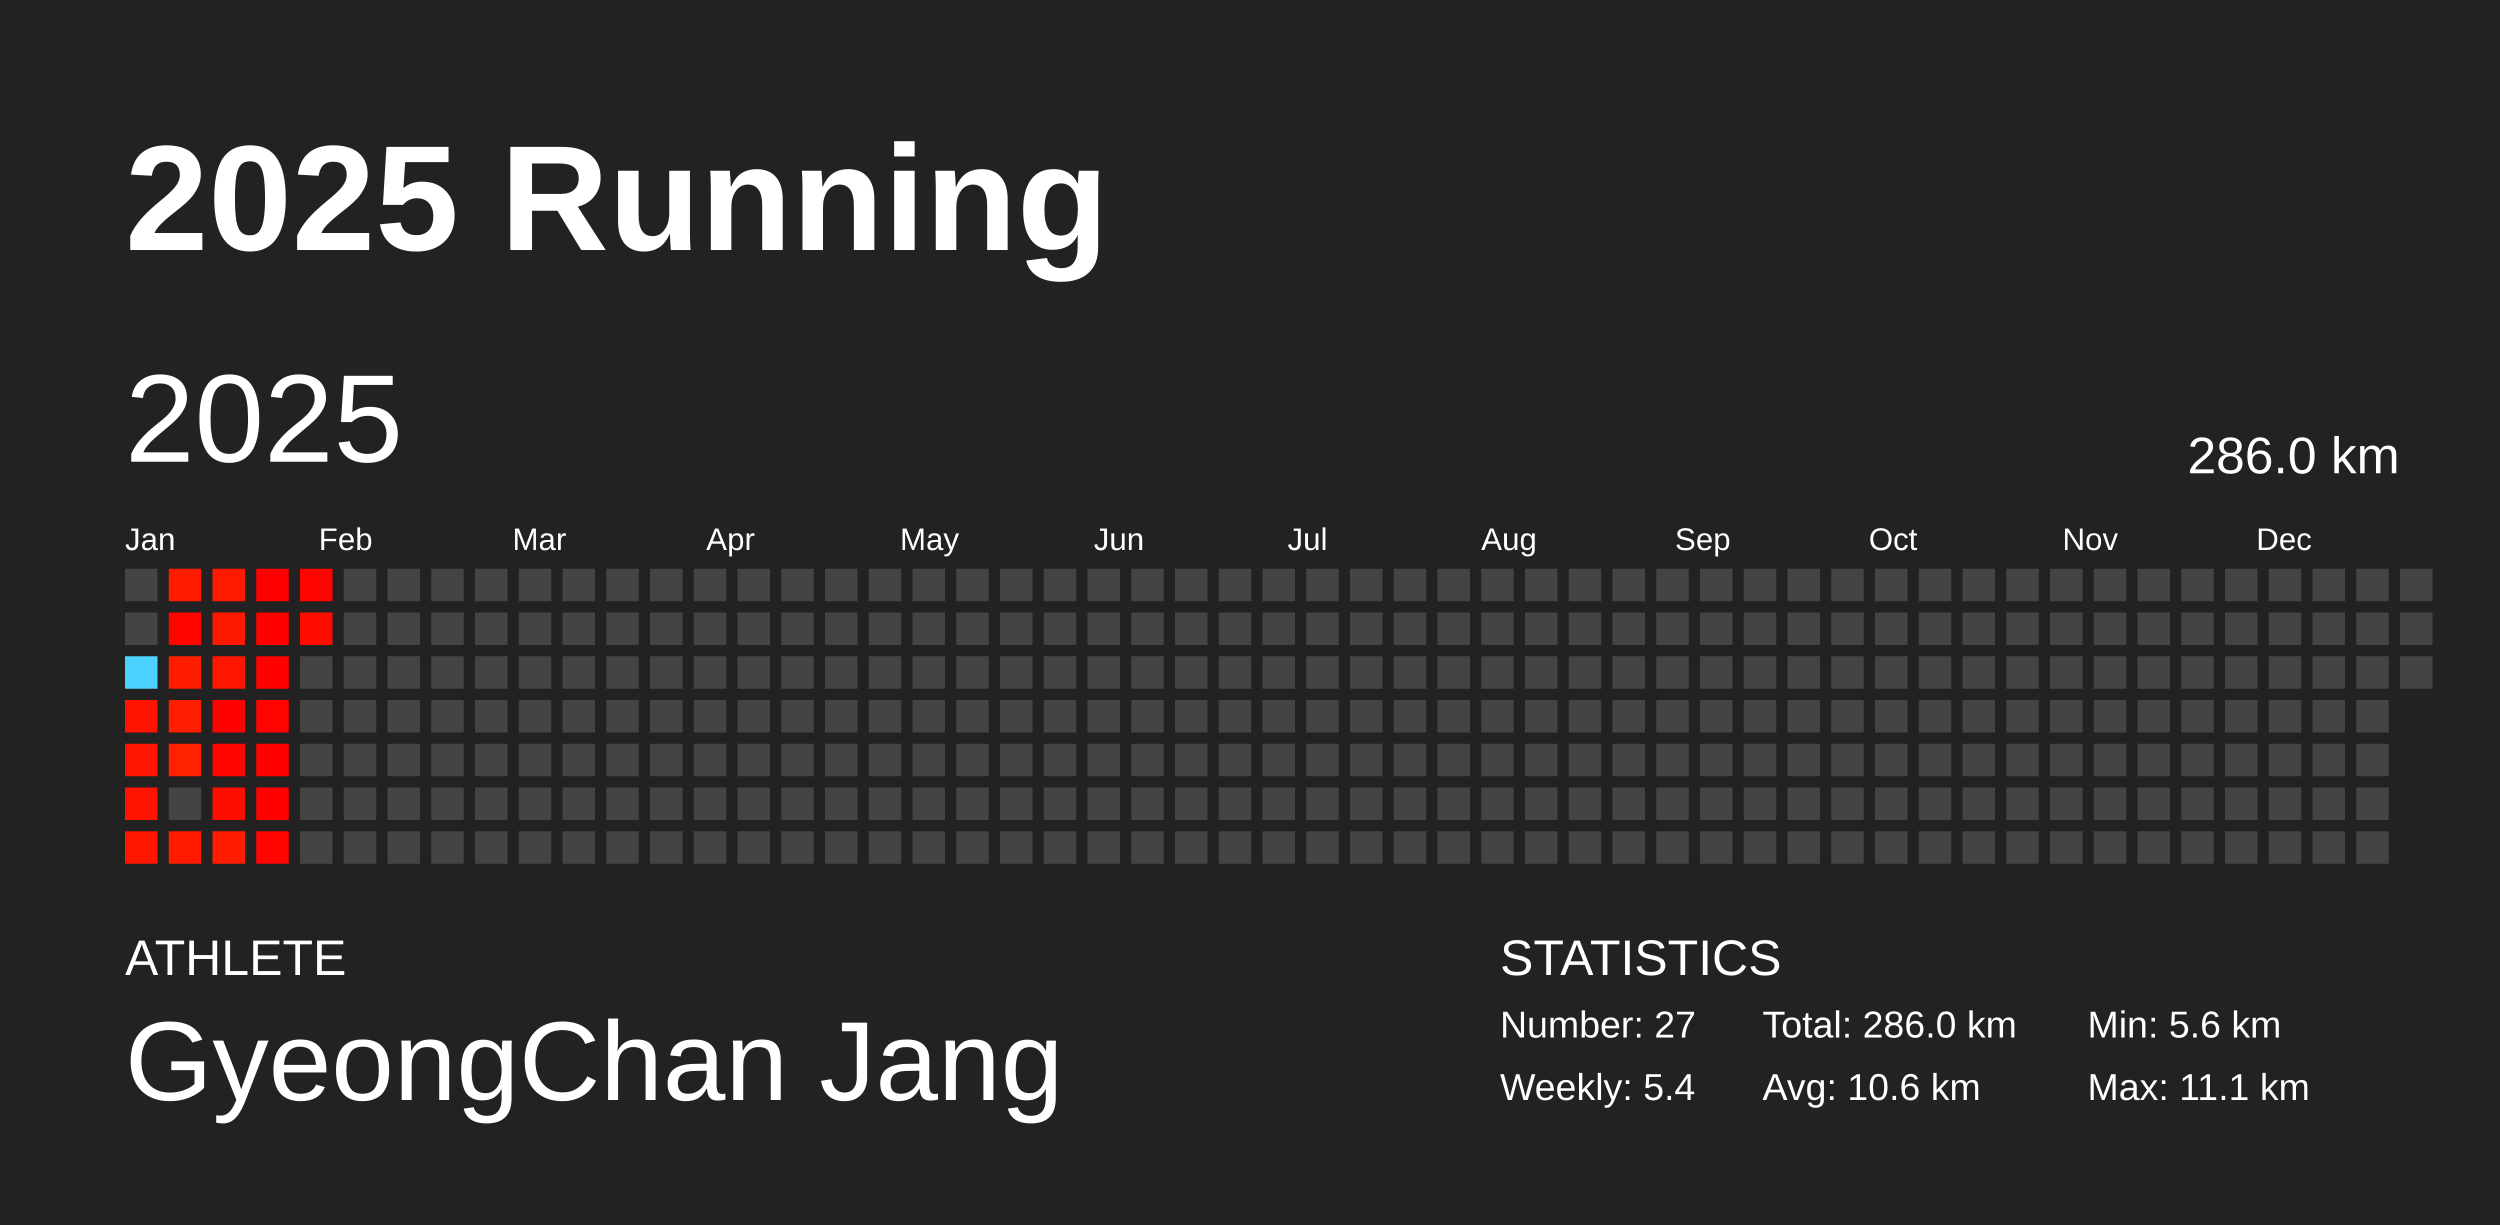
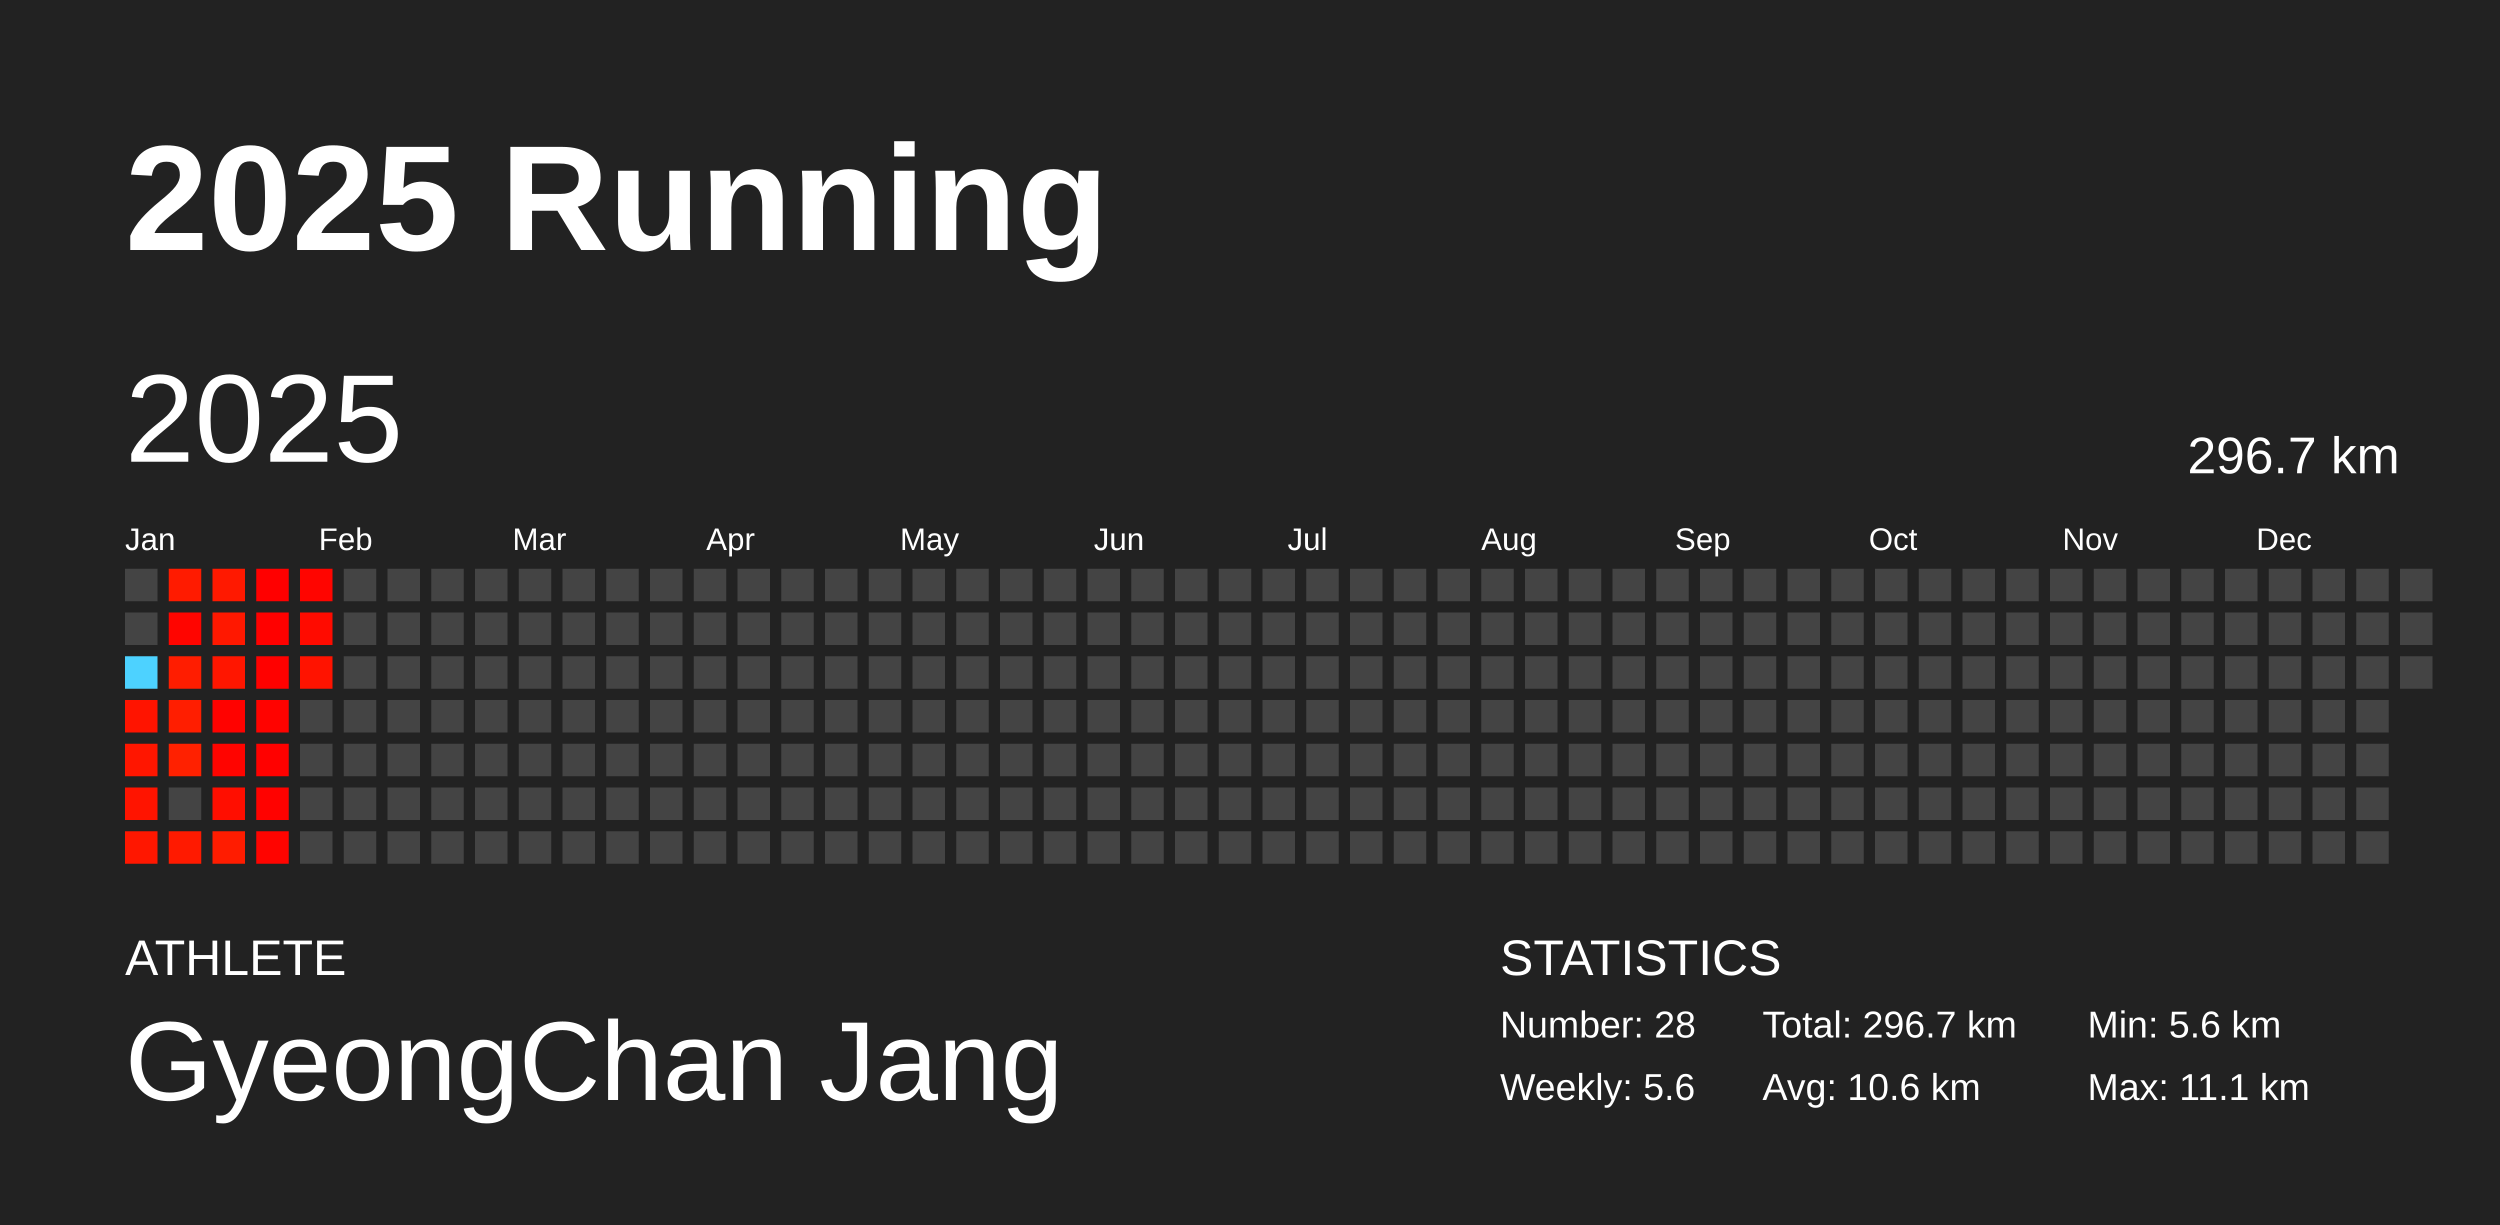
<svg xmlns="http://www.w3.org/2000/svg" baseProfile="full" height="98mm" version="1.1" viewBox="0,0,200,98" width="200mm">
  <defs />
  <rect fill="#222222" height="98" width="200" x="0" y="0" />
  <text fill="#FFFFFF" style="font-size:12px; font-family:Arial; font-weight:bold;" x="10" y="20">2025 Running</text>
  <text fill="#FFFFFF" style="font-size:4px; font-family:Arial" x="10" y="78">ATHLETE</text>
  <text fill="#FFFFFF" style="font-size:9px; font-family:Arial" x="10" y="88">GyeongChan Jang</text>
  <text fill="#FFFFFF" style="font-size:4px; font-family:Arial" x="120" y="78">STATISTICS</text>
-   <text fill="#FFFFFF" style="font-size:3px; font-family:Arial" x="120" y="83">Number: 27</text>
-   <text fill="#FFFFFF" style="font-size:3px; font-family:Arial" x="120" y="88">Weekly: 5.4</text>
-   <text fill="#FFFFFF" style="font-size:3px; font-family:Arial" x="141" y="83">Total: 286.0 km</text>
+   <text fill="#FFFFFF" style="font-size:3px; font-family:Arial" x="120" y="83">Number: 28</text>
+   <text fill="#FFFFFF" style="font-size:3px; font-family:Arial" x="120" y="88">Weekly: 5.6</text>
+   <text fill="#FFFFFF" style="font-size:3px; font-family:Arial" x="141" y="83">Total: 296.7 km</text>
  <text fill="#FFFFFF" style="font-size:3px; font-family:Arial" x="141" y="88">Avg: 10.6 km</text>
  <text fill="#FFFFFF" style="font-size:3px; font-family:Arial" x="167" y="83">Min: 5.6 km</text>
  <text fill="#FFFFFF" style="font-size:3px; font-family:Arial" x="167" y="88">Max: 11.1 km</text>
  <text dominant-baseline="hanging" fill="#FFFFFF" style="font-size:10.0px; font-family:Arial;" x="10" y="30">2025</text>
-   <text dominant-baseline="hanging" fill="#FFFFFF" style="font-size:4.125px; font-family:Arial;" x="175" y="35">286.0 km</text>
+   <text dominant-baseline="hanging" fill="#FFFFFF" style="font-size:4.125px; font-family:Arial;" x="175" y="35">296.7 km</text>
  <text fill="#FFFFFF" style="font-size:2.5px; font-family:Arial" x="10.0" y="44">Jan</text>
  <text fill="#FFFFFF" style="font-size:2.5px; font-family:Arial" x="25.5" y="44">Feb</text>
  <text fill="#FFFFFF" style="font-size:2.5px; font-family:Arial" x="41.0" y="44">Mar</text>
  <text fill="#FFFFFF" style="font-size:2.5px; font-family:Arial" x="56.5" y="44">Apr</text>
  <text fill="#FFFFFF" style="font-size:2.5px; font-family:Arial" x="72.0" y="44">May</text>
  <text fill="#FFFFFF" style="font-size:2.5px; font-family:Arial" x="87.5" y="44">Jun</text>
  <text fill="#FFFFFF" style="font-size:2.5px; font-family:Arial" x="103.0" y="44">Jul</text>
  <text fill="#FFFFFF" style="font-size:2.5px; font-family:Arial" x="118.5" y="44">Aug</text>
  <text fill="#FFFFFF" style="font-size:2.5px; font-family:Arial" x="134.0" y="44">Sep</text>
  <text fill="#FFFFFF" style="font-size:2.5px; font-family:Arial" x="149.5" y="44">Oct</text>
  <text fill="#FFFFFF" style="font-size:2.5px; font-family:Arial" x="165.0" y="44">Nov</text>
  <text fill="#FFFFFF" style="font-size:2.5px; font-family:Arial" x="180.5" y="44">Dec</text>
  <rect fill="#444444" height="2.6" width="2.6" x="10.0" y="45.5" />
  <rect fill="#444444" height="2.6" width="2.6" x="10.0" y="49.0" />
  <rect fill="#4dd2ff" height="2.6" width="2.6" x="10.0" y="52.5" />
  <rect fill="#ff1400" height="2.6" width="2.6" x="10.0" y="56.0" />
  <rect fill="#ff1600" height="2.6" width="2.6" x="10.0" y="59.5" />
  <rect fill="#ff1400" height="2.6" width="2.6" x="10.0" y="63.0" />
  <rect fill="#ff1700" height="2.6" width="2.6" x="10.0" y="66.5" />
  <rect fill="#ff1b00" height="2.6" width="2.6" x="13.5" y="45.5" />
  <rect fill="#ff0500" height="2.6" width="2.6" x="13.5" y="49.0" />
  <rect fill="#ff1d00" height="2.6" width="2.6" x="13.5" y="52.5" />
  <rect fill="#ff1e00" height="2.6" width="2.6" x="13.5" y="56.0" />
  <rect fill="#ff2100" height="2.6" width="2.6" x="13.5" y="59.5" />
  <rect fill="#444444" height="2.6" width="2.6" x="13.5" y="63.0" />
  <rect fill="#ff1a00" height="2.6" width="2.6" x="13.5" y="66.5" />
  <rect fill="#ff1900" height="2.6" width="2.6" x="17.0" y="45.5" />
  <rect fill="#ff1800" height="2.6" width="2.6" x="17.0" y="49.0" />
  <rect fill="#ff1600" height="2.6" width="2.6" x="17.0" y="52.5" />
  <rect fill="#ff0200" height="2.6" width="2.6" x="17.0" y="56.0" />
  <rect fill="#ff0400" height="2.6" width="2.6" x="17.0" y="59.5" />
  <rect fill="#ff0e00" height="2.6" width="2.6" x="17.0" y="63.0" />
  <rect fill="#ff1c00" height="2.6" width="2.6" x="17.0" y="66.5" />
  <rect fill="#ff0000" height="2.6" width="2.6" x="20.5" y="45.5" />
  <rect fill="#ff0100" height="2.6" width="2.6" x="20.5" y="49.0" />
  <rect fill="#ff0100" height="2.6" width="2.6" x="20.5" y="52.5" />
  <rect fill="#ff0300" height="2.6" width="2.6" x="20.5" y="56.0" />
  <rect fill="#ff0100" height="2.6" width="2.6" x="20.5" y="59.5" />
  <rect fill="#ff0200" height="2.6" width="2.6" x="20.5" y="63.0" />
  <rect fill="#ff0400" height="2.6" width="2.6" x="20.5" y="66.5" />
  <rect fill="#ff0500" height="2.6" width="2.6" x="24.0" y="45.5" />
  <rect fill="#ff0b00" height="2.6" width="2.6" x="24.0" y="49.0" />
-   <rect fill="#444444" height="2.6" width="2.6" x="24.0" y="52.5" />
+   <rect fill="#ff1300" height="2.6" width="2.6" x="24.0" y="52.5" />
  <rect fill="#444444" height="2.6" width="2.6" x="24.0" y="56.0" />
  <rect fill="#444444" height="2.6" width="2.6" x="24.0" y="59.5" />
  <rect fill="#444444" height="2.6" width="2.6" x="24.0" y="63.0" />
  <rect fill="#444444" height="2.6" width="2.6" x="24.0" y="66.5" />
  <rect fill="#444444" height="2.6" width="2.6" x="27.5" y="45.5" />
  <rect fill="#444444" height="2.6" width="2.6" x="27.5" y="49.0" />
  <rect fill="#444444" height="2.6" width="2.6" x="27.5" y="52.5" />
  <rect fill="#444444" height="2.6" width="2.6" x="27.5" y="56.0" />
  <rect fill="#444444" height="2.6" width="2.6" x="27.5" y="59.5" />
  <rect fill="#444444" height="2.6" width="2.6" x="27.5" y="63.0" />
  <rect fill="#444444" height="2.6" width="2.6" x="27.5" y="66.5" />
  <rect fill="#444444" height="2.6" width="2.6" x="31.0" y="45.5" />
  <rect fill="#444444" height="2.6" width="2.6" x="31.0" y="49.0" />
  <rect fill="#444444" height="2.6" width="2.6" x="31.0" y="52.5" />
  <rect fill="#444444" height="2.6" width="2.6" x="31.0" y="56.0" />
  <rect fill="#444444" height="2.6" width="2.6" x="31.0" y="59.5" />
  <rect fill="#444444" height="2.6" width="2.6" x="31.0" y="63.0" />
  <rect fill="#444444" height="2.6" width="2.6" x="31.0" y="66.5" />
  <rect fill="#444444" height="2.6" width="2.6" x="34.5" y="45.5" />
  <rect fill="#444444" height="2.6" width="2.6" x="34.5" y="49.0" />
  <rect fill="#444444" height="2.6" width="2.6" x="34.5" y="52.5" />
  <rect fill="#444444" height="2.6" width="2.6" x="34.5" y="56.0" />
  <rect fill="#444444" height="2.6" width="2.6" x="34.5" y="59.5" />
  <rect fill="#444444" height="2.6" width="2.6" x="34.5" y="63.0" />
  <rect fill="#444444" height="2.6" width="2.6" x="34.5" y="66.5" />
  <rect fill="#444444" height="2.6" width="2.6" x="38.0" y="45.5" />
  <rect fill="#444444" height="2.6" width="2.6" x="38.0" y="49.0" />
  <rect fill="#444444" height="2.6" width="2.6" x="38.0" y="52.5" />
  <rect fill="#444444" height="2.6" width="2.6" x="38.0" y="56.0" />
  <rect fill="#444444" height="2.6" width="2.6" x="38.0" y="59.5" />
  <rect fill="#444444" height="2.6" width="2.6" x="38.0" y="63.0" />
  <rect fill="#444444" height="2.6" width="2.6" x="38.0" y="66.5" />
  <rect fill="#444444" height="2.6" width="2.6" x="41.5" y="45.5" />
  <rect fill="#444444" height="2.6" width="2.6" x="41.5" y="49.0" />
  <rect fill="#444444" height="2.6" width="2.6" x="41.5" y="52.5" />
  <rect fill="#444444" height="2.6" width="2.6" x="41.5" y="56.0" />
  <rect fill="#444444" height="2.6" width="2.6" x="41.5" y="59.5" />
  <rect fill="#444444" height="2.6" width="2.6" x="41.5" y="63.0" />
  <rect fill="#444444" height="2.6" width="2.6" x="41.5" y="66.5" />
  <rect fill="#444444" height="2.6" width="2.6" x="45.0" y="45.5" />
  <rect fill="#444444" height="2.6" width="2.6" x="45.0" y="49.0" />
  <rect fill="#444444" height="2.6" width="2.6" x="45.0" y="52.5" />
  <rect fill="#444444" height="2.6" width="2.6" x="45.0" y="56.0" />
  <rect fill="#444444" height="2.6" width="2.6" x="45.0" y="59.5" />
  <rect fill="#444444" height="2.6" width="2.6" x="45.0" y="63.0" />
  <rect fill="#444444" height="2.6" width="2.6" x="45.0" y="66.5" />
  <rect fill="#444444" height="2.6" width="2.6" x="48.5" y="45.5" />
  <rect fill="#444444" height="2.6" width="2.6" x="48.5" y="49.0" />
  <rect fill="#444444" height="2.6" width="2.6" x="48.5" y="52.5" />
  <rect fill="#444444" height="2.6" width="2.6" x="48.5" y="56.0" />
  <rect fill="#444444" height="2.6" width="2.6" x="48.5" y="59.5" />
  <rect fill="#444444" height="2.6" width="2.6" x="48.5" y="63.0" />
  <rect fill="#444444" height="2.6" width="2.6" x="48.5" y="66.5" />
  <rect fill="#444444" height="2.6" width="2.6" x="52.0" y="45.5" />
  <rect fill="#444444" height="2.6" width="2.6" x="52.0" y="49.0" />
  <rect fill="#444444" height="2.6" width="2.6" x="52.0" y="52.5" />
  <rect fill="#444444" height="2.6" width="2.6" x="52.0" y="56.0" />
  <rect fill="#444444" height="2.6" width="2.6" x="52.0" y="59.5" />
  <rect fill="#444444" height="2.6" width="2.6" x="52.0" y="63.0" />
  <rect fill="#444444" height="2.6" width="2.6" x="52.0" y="66.5" />
  <rect fill="#444444" height="2.6" width="2.6" x="55.5" y="45.5" />
  <rect fill="#444444" height="2.6" width="2.6" x="55.5" y="49.0" />
  <rect fill="#444444" height="2.6" width="2.6" x="55.5" y="52.5" />
  <rect fill="#444444" height="2.6" width="2.6" x="55.5" y="56.0" />
  <rect fill="#444444" height="2.6" width="2.6" x="55.5" y="59.5" />
  <rect fill="#444444" height="2.6" width="2.6" x="55.5" y="63.0" />
  <rect fill="#444444" height="2.6" width="2.6" x="55.5" y="66.5" />
  <rect fill="#444444" height="2.6" width="2.6" x="59.0" y="45.5" />
  <rect fill="#444444" height="2.6" width="2.6" x="59.0" y="49.0" />
  <rect fill="#444444" height="2.6" width="2.6" x="59.0" y="52.5" />
  <rect fill="#444444" height="2.6" width="2.6" x="59.0" y="56.0" />
  <rect fill="#444444" height="2.6" width="2.6" x="59.0" y="59.5" />
  <rect fill="#444444" height="2.6" width="2.6" x="59.0" y="63.0" />
  <rect fill="#444444" height="2.6" width="2.6" x="59.0" y="66.5" />
  <rect fill="#444444" height="2.6" width="2.6" x="62.5" y="45.5" />
  <rect fill="#444444" height="2.6" width="2.6" x="62.5" y="49.0" />
  <rect fill="#444444" height="2.6" width="2.6" x="62.5" y="52.5" />
  <rect fill="#444444" height="2.6" width="2.6" x="62.5" y="56.0" />
  <rect fill="#444444" height="2.6" width="2.6" x="62.5" y="59.5" />
  <rect fill="#444444" height="2.6" width="2.6" x="62.5" y="63.0" />
  <rect fill="#444444" height="2.6" width="2.6" x="62.5" y="66.5" />
  <rect fill="#444444" height="2.6" width="2.6" x="66.0" y="45.5" />
  <rect fill="#444444" height="2.6" width="2.6" x="66.0" y="49.0" />
  <rect fill="#444444" height="2.6" width="2.6" x="66.0" y="52.5" />
  <rect fill="#444444" height="2.6" width="2.6" x="66.0" y="56.0" />
  <rect fill="#444444" height="2.6" width="2.6" x="66.0" y="59.5" />
  <rect fill="#444444" height="2.6" width="2.6" x="66.0" y="63.0" />
  <rect fill="#444444" height="2.6" width="2.6" x="66.0" y="66.5" />
  <rect fill="#444444" height="2.6" width="2.6" x="69.5" y="45.5" />
  <rect fill="#444444" height="2.6" width="2.6" x="69.5" y="49.0" />
  <rect fill="#444444" height="2.6" width="2.6" x="69.5" y="52.5" />
  <rect fill="#444444" height="2.6" width="2.6" x="69.5" y="56.0" />
  <rect fill="#444444" height="2.6" width="2.6" x="69.5" y="59.5" />
  <rect fill="#444444" height="2.6" width="2.6" x="69.5" y="63.0" />
  <rect fill="#444444" height="2.6" width="2.6" x="69.5" y="66.5" />
  <rect fill="#444444" height="2.6" width="2.6" x="73.0" y="45.5" />
  <rect fill="#444444" height="2.6" width="2.6" x="73.0" y="49.0" />
  <rect fill="#444444" height="2.6" width="2.6" x="73.0" y="52.5" />
  <rect fill="#444444" height="2.6" width="2.6" x="73.0" y="56.0" />
  <rect fill="#444444" height="2.6" width="2.6" x="73.0" y="59.5" />
  <rect fill="#444444" height="2.6" width="2.6" x="73.0" y="63.0" />
  <rect fill="#444444" height="2.6" width="2.6" x="73.0" y="66.5" />
  <rect fill="#444444" height="2.6" width="2.6" x="76.5" y="45.5" />
  <rect fill="#444444" height="2.6" width="2.6" x="76.5" y="49.0" />
  <rect fill="#444444" height="2.6" width="2.6" x="76.5" y="52.5" />
  <rect fill="#444444" height="2.6" width="2.6" x="76.5" y="56.0" />
  <rect fill="#444444" height="2.6" width="2.6" x="76.5" y="59.5" />
  <rect fill="#444444" height="2.6" width="2.6" x="76.5" y="63.0" />
  <rect fill="#444444" height="2.6" width="2.6" x="76.5" y="66.5" />
  <rect fill="#444444" height="2.6" width="2.6" x="80.0" y="45.5" />
  <rect fill="#444444" height="2.6" width="2.6" x="80.0" y="49.0" />
  <rect fill="#444444" height="2.6" width="2.6" x="80.0" y="52.5" />
  <rect fill="#444444" height="2.6" width="2.6" x="80.0" y="56.0" />
  <rect fill="#444444" height="2.6" width="2.6" x="80.0" y="59.5" />
  <rect fill="#444444" height="2.6" width="2.6" x="80.0" y="63.0" />
  <rect fill="#444444" height="2.6" width="2.6" x="80.0" y="66.5" />
  <rect fill="#444444" height="2.6" width="2.6" x="83.5" y="45.5" />
  <rect fill="#444444" height="2.6" width="2.6" x="83.5" y="49.0" />
  <rect fill="#444444" height="2.6" width="2.6" x="83.5" y="52.5" />
  <rect fill="#444444" height="2.6" width="2.6" x="83.5" y="56.0" />
  <rect fill="#444444" height="2.6" width="2.6" x="83.5" y="59.5" />
  <rect fill="#444444" height="2.6" width="2.6" x="83.5" y="63.0" />
  <rect fill="#444444" height="2.6" width="2.6" x="83.5" y="66.5" />
  <rect fill="#444444" height="2.6" width="2.6" x="87.0" y="45.5" />
  <rect fill="#444444" height="2.6" width="2.6" x="87.0" y="49.0" />
  <rect fill="#444444" height="2.6" width="2.6" x="87.0" y="52.5" />
  <rect fill="#444444" height="2.6" width="2.6" x="87.0" y="56.0" />
  <rect fill="#444444" height="2.6" width="2.6" x="87.0" y="59.5" />
  <rect fill="#444444" height="2.6" width="2.6" x="87.0" y="63.0" />
  <rect fill="#444444" height="2.6" width="2.6" x="87.0" y="66.5" />
  <rect fill="#444444" height="2.6" width="2.6" x="90.5" y="45.5" />
  <rect fill="#444444" height="2.6" width="2.6" x="90.5" y="49.0" />
  <rect fill="#444444" height="2.6" width="2.6" x="90.5" y="52.5" />
  <rect fill="#444444" height="2.6" width="2.6" x="90.5" y="56.0" />
  <rect fill="#444444" height="2.6" width="2.6" x="90.5" y="59.5" />
  <rect fill="#444444" height="2.6" width="2.6" x="90.5" y="63.0" />
  <rect fill="#444444" height="2.6" width="2.6" x="90.5" y="66.5" />
  <rect fill="#444444" height="2.6" width="2.6" x="94.0" y="45.5" />
  <rect fill="#444444" height="2.6" width="2.6" x="94.0" y="49.0" />
  <rect fill="#444444" height="2.6" width="2.6" x="94.0" y="52.5" />
  <rect fill="#444444" height="2.6" width="2.6" x="94.0" y="56.0" />
  <rect fill="#444444" height="2.6" width="2.6" x="94.0" y="59.5" />
  <rect fill="#444444" height="2.6" width="2.6" x="94.0" y="63.0" />
  <rect fill="#444444" height="2.6" width="2.6" x="94.0" y="66.5" />
  <rect fill="#444444" height="2.6" width="2.6" x="97.5" y="45.5" />
  <rect fill="#444444" height="2.6" width="2.6" x="97.5" y="49.0" />
  <rect fill="#444444" height="2.6" width="2.6" x="97.5" y="52.5" />
  <rect fill="#444444" height="2.6" width="2.6" x="97.5" y="56.0" />
  <rect fill="#444444" height="2.6" width="2.6" x="97.5" y="59.5" />
  <rect fill="#444444" height="2.6" width="2.6" x="97.5" y="63.0" />
  <rect fill="#444444" height="2.6" width="2.6" x="97.5" y="66.5" />
  <rect fill="#444444" height="2.6" width="2.6" x="101.0" y="45.5" />
  <rect fill="#444444" height="2.6" width="2.6" x="101.0" y="49.0" />
  <rect fill="#444444" height="2.6" width="2.6" x="101.0" y="52.5" />
  <rect fill="#444444" height="2.6" width="2.6" x="101.0" y="56.0" />
  <rect fill="#444444" height="2.6" width="2.6" x="101.0" y="59.5" />
  <rect fill="#444444" height="2.6" width="2.6" x="101.0" y="63.0" />
  <rect fill="#444444" height="2.6" width="2.6" x="101.0" y="66.5" />
  <rect fill="#444444" height="2.6" width="2.6" x="104.5" y="45.5" />
  <rect fill="#444444" height="2.6" width="2.6" x="104.5" y="49.0" />
  <rect fill="#444444" height="2.6" width="2.6" x="104.5" y="52.5" />
  <rect fill="#444444" height="2.6" width="2.6" x="104.5" y="56.0" />
  <rect fill="#444444" height="2.6" width="2.6" x="104.5" y="59.5" />
  <rect fill="#444444" height="2.6" width="2.6" x="104.5" y="63.0" />
  <rect fill="#444444" height="2.6" width="2.6" x="104.5" y="66.5" />
  <rect fill="#444444" height="2.6" width="2.6" x="108.0" y="45.5" />
  <rect fill="#444444" height="2.6" width="2.6" x="108.0" y="49.0" />
  <rect fill="#444444" height="2.6" width="2.6" x="108.0" y="52.5" />
  <rect fill="#444444" height="2.6" width="2.6" x="108.0" y="56.0" />
  <rect fill="#444444" height="2.6" width="2.6" x="108.0" y="59.5" />
  <rect fill="#444444" height="2.6" width="2.6" x="108.0" y="63.0" />
  <rect fill="#444444" height="2.6" width="2.6" x="108.0" y="66.5" />
  <rect fill="#444444" height="2.6" width="2.6" x="111.5" y="45.5" />
  <rect fill="#444444" height="2.6" width="2.6" x="111.5" y="49.0" />
  <rect fill="#444444" height="2.6" width="2.6" x="111.5" y="52.5" />
  <rect fill="#444444" height="2.6" width="2.6" x="111.5" y="56.0" />
  <rect fill="#444444" height="2.6" width="2.6" x="111.5" y="59.5" />
  <rect fill="#444444" height="2.6" width="2.6" x="111.5" y="63.0" />
  <rect fill="#444444" height="2.6" width="2.6" x="111.5" y="66.5" />
  <rect fill="#444444" height="2.6" width="2.6" x="115.0" y="45.5" />
  <rect fill="#444444" height="2.6" width="2.6" x="115.0" y="49.0" />
  <rect fill="#444444" height="2.6" width="2.6" x="115.0" y="52.5" />
  <rect fill="#444444" height="2.6" width="2.6" x="115.0" y="56.0" />
  <rect fill="#444444" height="2.6" width="2.6" x="115.0" y="59.5" />
  <rect fill="#444444" height="2.6" width="2.6" x="115.0" y="63.0" />
  <rect fill="#444444" height="2.6" width="2.6" x="115.0" y="66.5" />
  <rect fill="#444444" height="2.6" width="2.6" x="118.5" y="45.5" />
  <rect fill="#444444" height="2.6" width="2.6" x="118.5" y="49.0" />
  <rect fill="#444444" height="2.6" width="2.6" x="118.5" y="52.5" />
  <rect fill="#444444" height="2.6" width="2.6" x="118.5" y="56.0" />
  <rect fill="#444444" height="2.6" width="2.6" x="118.5" y="59.5" />
  <rect fill="#444444" height="2.6" width="2.6" x="118.5" y="63.0" />
  <rect fill="#444444" height="2.6" width="2.6" x="118.5" y="66.5" />
  <rect fill="#444444" height="2.6" width="2.6" x="122.0" y="45.5" />
  <rect fill="#444444" height="2.6" width="2.6" x="122.0" y="49.0" />
  <rect fill="#444444" height="2.6" width="2.6" x="122.0" y="52.5" />
  <rect fill="#444444" height="2.6" width="2.6" x="122.0" y="56.0" />
  <rect fill="#444444" height="2.6" width="2.6" x="122.0" y="59.5" />
  <rect fill="#444444" height="2.6" width="2.6" x="122.0" y="63.0" />
  <rect fill="#444444" height="2.6" width="2.6" x="122.0" y="66.5" />
  <rect fill="#444444" height="2.6" width="2.6" x="125.5" y="45.5" />
  <rect fill="#444444" height="2.6" width="2.6" x="125.5" y="49.0" />
  <rect fill="#444444" height="2.6" width="2.6" x="125.5" y="52.5" />
  <rect fill="#444444" height="2.6" width="2.6" x="125.5" y="56.0" />
  <rect fill="#444444" height="2.6" width="2.6" x="125.5" y="59.5" />
  <rect fill="#444444" height="2.6" width="2.6" x="125.5" y="63.0" />
  <rect fill="#444444" height="2.6" width="2.6" x="125.5" y="66.5" />
  <rect fill="#444444" height="2.6" width="2.6" x="129.0" y="45.5" />
  <rect fill="#444444" height="2.6" width="2.6" x="129.0" y="49.0" />
  <rect fill="#444444" height="2.6" width="2.6" x="129.0" y="52.5" />
  <rect fill="#444444" height="2.6" width="2.6" x="129.0" y="56.0" />
  <rect fill="#444444" height="2.6" width="2.6" x="129.0" y="59.5" />
  <rect fill="#444444" height="2.6" width="2.6" x="129.0" y="63.0" />
  <rect fill="#444444" height="2.6" width="2.6" x="129.0" y="66.5" />
  <rect fill="#444444" height="2.6" width="2.6" x="132.5" y="45.5" />
  <rect fill="#444444" height="2.6" width="2.6" x="132.5" y="49.0" />
  <rect fill="#444444" height="2.6" width="2.6" x="132.5" y="52.5" />
  <rect fill="#444444" height="2.6" width="2.6" x="132.5" y="56.0" />
  <rect fill="#444444" height="2.6" width="2.6" x="132.5" y="59.5" />
  <rect fill="#444444" height="2.6" width="2.6" x="132.5" y="63.0" />
  <rect fill="#444444" height="2.6" width="2.6" x="132.5" y="66.5" />
  <rect fill="#444444" height="2.6" width="2.6" x="136.0" y="45.5" />
  <rect fill="#444444" height="2.6" width="2.6" x="136.0" y="49.0" />
  <rect fill="#444444" height="2.6" width="2.6" x="136.0" y="52.5" />
  <rect fill="#444444" height="2.6" width="2.6" x="136.0" y="56.0" />
  <rect fill="#444444" height="2.6" width="2.6" x="136.0" y="59.5" />
  <rect fill="#444444" height="2.6" width="2.6" x="136.0" y="63.0" />
  <rect fill="#444444" height="2.6" width="2.6" x="136.0" y="66.5" />
  <rect fill="#444444" height="2.6" width="2.6" x="139.5" y="45.5" />
  <rect fill="#444444" height="2.6" width="2.6" x="139.5" y="49.0" />
  <rect fill="#444444" height="2.6" width="2.6" x="139.5" y="52.5" />
  <rect fill="#444444" height="2.6" width="2.6" x="139.5" y="56.0" />
  <rect fill="#444444" height="2.6" width="2.6" x="139.5" y="59.5" />
  <rect fill="#444444" height="2.6" width="2.6" x="139.5" y="63.0" />
  <rect fill="#444444" height="2.6" width="2.6" x="139.5" y="66.5" />
  <rect fill="#444444" height="2.6" width="2.6" x="143.0" y="45.5" />
  <rect fill="#444444" height="2.6" width="2.6" x="143.0" y="49.0" />
  <rect fill="#444444" height="2.6" width="2.6" x="143.0" y="52.5" />
  <rect fill="#444444" height="2.6" width="2.6" x="143.0" y="56.0" />
  <rect fill="#444444" height="2.6" width="2.6" x="143.0" y="59.5" />
  <rect fill="#444444" height="2.6" width="2.6" x="143.0" y="63.0" />
  <rect fill="#444444" height="2.6" width="2.6" x="143.0" y="66.5" />
  <rect fill="#444444" height="2.6" width="2.6" x="146.5" y="45.5" />
  <rect fill="#444444" height="2.6" width="2.6" x="146.5" y="49.0" />
  <rect fill="#444444" height="2.6" width="2.6" x="146.5" y="52.5" />
  <rect fill="#444444" height="2.6" width="2.6" x="146.5" y="56.0" />
  <rect fill="#444444" height="2.6" width="2.6" x="146.5" y="59.5" />
  <rect fill="#444444" height="2.6" width="2.6" x="146.5" y="63.0" />
  <rect fill="#444444" height="2.6" width="2.6" x="146.5" y="66.5" />
  <rect fill="#444444" height="2.6" width="2.6" x="150.0" y="45.5" />
  <rect fill="#444444" height="2.6" width="2.6" x="150.0" y="49.0" />
  <rect fill="#444444" height="2.6" width="2.6" x="150.0" y="52.5" />
  <rect fill="#444444" height="2.6" width="2.6" x="150.0" y="56.0" />
  <rect fill="#444444" height="2.6" width="2.6" x="150.0" y="59.5" />
  <rect fill="#444444" height="2.6" width="2.6" x="150.0" y="63.0" />
  <rect fill="#444444" height="2.6" width="2.6" x="150.0" y="66.5" />
  <rect fill="#444444" height="2.6" width="2.6" x="153.5" y="45.5" />
  <rect fill="#444444" height="2.6" width="2.6" x="153.5" y="49.0" />
  <rect fill="#444444" height="2.6" width="2.6" x="153.5" y="52.5" />
  <rect fill="#444444" height="2.6" width="2.6" x="153.5" y="56.0" />
  <rect fill="#444444" height="2.6" width="2.6" x="153.5" y="59.5" />
  <rect fill="#444444" height="2.6" width="2.6" x="153.5" y="63.0" />
  <rect fill="#444444" height="2.6" width="2.6" x="153.5" y="66.5" />
  <rect fill="#444444" height="2.6" width="2.6" x="157.0" y="45.5" />
  <rect fill="#444444" height="2.6" width="2.6" x="157.0" y="49.0" />
  <rect fill="#444444" height="2.6" width="2.6" x="157.0" y="52.5" />
  <rect fill="#444444" height="2.6" width="2.6" x="157.0" y="56.0" />
  <rect fill="#444444" height="2.6" width="2.6" x="157.0" y="59.5" />
  <rect fill="#444444" height="2.6" width="2.6" x="157.0" y="63.0" />
  <rect fill="#444444" height="2.6" width="2.6" x="157.0" y="66.5" />
  <rect fill="#444444" height="2.6" width="2.6" x="160.5" y="45.5" />
  <rect fill="#444444" height="2.6" width="2.6" x="160.5" y="49.0" />
  <rect fill="#444444" height="2.6" width="2.6" x="160.5" y="52.5" />
  <rect fill="#444444" height="2.6" width="2.6" x="160.5" y="56.0" />
  <rect fill="#444444" height="2.6" width="2.6" x="160.5" y="59.5" />
  <rect fill="#444444" height="2.6" width="2.6" x="160.5" y="63.0" />
  <rect fill="#444444" height="2.6" width="2.6" x="160.5" y="66.5" />
  <rect fill="#444444" height="2.6" width="2.6" x="164.0" y="45.5" />
  <rect fill="#444444" height="2.6" width="2.6" x="164.0" y="49.0" />
  <rect fill="#444444" height="2.6" width="2.6" x="164.0" y="52.5" />
  <rect fill="#444444" height="2.6" width="2.6" x="164.0" y="56.0" />
  <rect fill="#444444" height="2.6" width="2.6" x="164.0" y="59.5" />
  <rect fill="#444444" height="2.6" width="2.6" x="164.0" y="63.0" />
  <rect fill="#444444" height="2.6" width="2.6" x="164.0" y="66.5" />
  <rect fill="#444444" height="2.6" width="2.6" x="167.5" y="45.5" />
  <rect fill="#444444" height="2.6" width="2.6" x="167.5" y="49.0" />
  <rect fill="#444444" height="2.6" width="2.6" x="167.5" y="52.5" />
  <rect fill="#444444" height="2.6" width="2.6" x="167.5" y="56.0" />
  <rect fill="#444444" height="2.6" width="2.6" x="167.5" y="59.5" />
  <rect fill="#444444" height="2.6" width="2.6" x="167.5" y="63.0" />
  <rect fill="#444444" height="2.6" width="2.6" x="167.5" y="66.5" />
  <rect fill="#444444" height="2.6" width="2.6" x="171.0" y="45.5" />
  <rect fill="#444444" height="2.6" width="2.6" x="171.0" y="49.0" />
  <rect fill="#444444" height="2.6" width="2.6" x="171.0" y="52.5" />
  <rect fill="#444444" height="2.6" width="2.6" x="171.0" y="56.0" />
  <rect fill="#444444" height="2.6" width="2.6" x="171.0" y="59.5" />
  <rect fill="#444444" height="2.6" width="2.6" x="171.0" y="63.0" />
  <rect fill="#444444" height="2.6" width="2.6" x="171.0" y="66.5" />
  <rect fill="#444444" height="2.6" width="2.6" x="174.5" y="45.5" />
  <rect fill="#444444" height="2.6" width="2.6" x="174.5" y="49.0" />
  <rect fill="#444444" height="2.6" width="2.6" x="174.5" y="52.5" />
  <rect fill="#444444" height="2.6" width="2.6" x="174.5" y="56.0" />
  <rect fill="#444444" height="2.6" width="2.6" x="174.5" y="59.5" />
  <rect fill="#444444" height="2.6" width="2.6" x="174.5" y="63.0" />
  <rect fill="#444444" height="2.6" width="2.6" x="174.5" y="66.5" />
  <rect fill="#444444" height="2.6" width="2.6" x="178.0" y="45.5" />
  <rect fill="#444444" height="2.6" width="2.6" x="178.0" y="49.0" />
  <rect fill="#444444" height="2.6" width="2.6" x="178.0" y="52.5" />
  <rect fill="#444444" height="2.6" width="2.6" x="178.0" y="56.0" />
  <rect fill="#444444" height="2.6" width="2.6" x="178.0" y="59.5" />
  <rect fill="#444444" height="2.6" width="2.6" x="178.0" y="63.0" />
  <rect fill="#444444" height="2.6" width="2.6" x="178.0" y="66.5" />
  <rect fill="#444444" height="2.6" width="2.6" x="181.5" y="45.5" />
  <rect fill="#444444" height="2.6" width="2.6" x="181.5" y="49.0" />
  <rect fill="#444444" height="2.6" width="2.6" x="181.5" y="52.5" />
  <rect fill="#444444" height="2.6" width="2.6" x="181.5" y="56.0" />
  <rect fill="#444444" height="2.6" width="2.6" x="181.5" y="59.5" />
  <rect fill="#444444" height="2.6" width="2.6" x="181.5" y="63.0" />
  <rect fill="#444444" height="2.6" width="2.6" x="181.5" y="66.5" />
  <rect fill="#444444" height="2.6" width="2.6" x="185.0" y="45.5" />
  <rect fill="#444444" height="2.6" width="2.6" x="185.0" y="49.0" />
  <rect fill="#444444" height="2.6" width="2.6" x="185.0" y="52.5" />
  <rect fill="#444444" height="2.6" width="2.6" x="185.0" y="56.0" />
  <rect fill="#444444" height="2.6" width="2.6" x="185.0" y="59.5" />
  <rect fill="#444444" height="2.6" width="2.6" x="185.0" y="63.0" />
  <rect fill="#444444" height="2.6" width="2.6" x="185.0" y="66.5" />
  <rect fill="#444444" height="2.6" width="2.6" x="188.5" y="45.5" />
  <rect fill="#444444" height="2.6" width="2.6" x="188.5" y="49.0" />
  <rect fill="#444444" height="2.6" width="2.6" x="188.5" y="52.5" />
  <rect fill="#444444" height="2.6" width="2.6" x="188.5" y="56.0" />
  <rect fill="#444444" height="2.6" width="2.6" x="188.5" y="59.5" />
  <rect fill="#444444" height="2.6" width="2.6" x="188.5" y="63.0" />
  <rect fill="#444444" height="2.6" width="2.6" x="188.5" y="66.5" />
  <rect fill="#444444" height="2.6" width="2.6" x="192.0" y="45.5" />
  <rect fill="#444444" height="2.6" width="2.6" x="192.0" y="49.0" />
  <rect fill="#444444" height="2.6" width="2.6" x="192.0" y="52.5" />
</svg>
